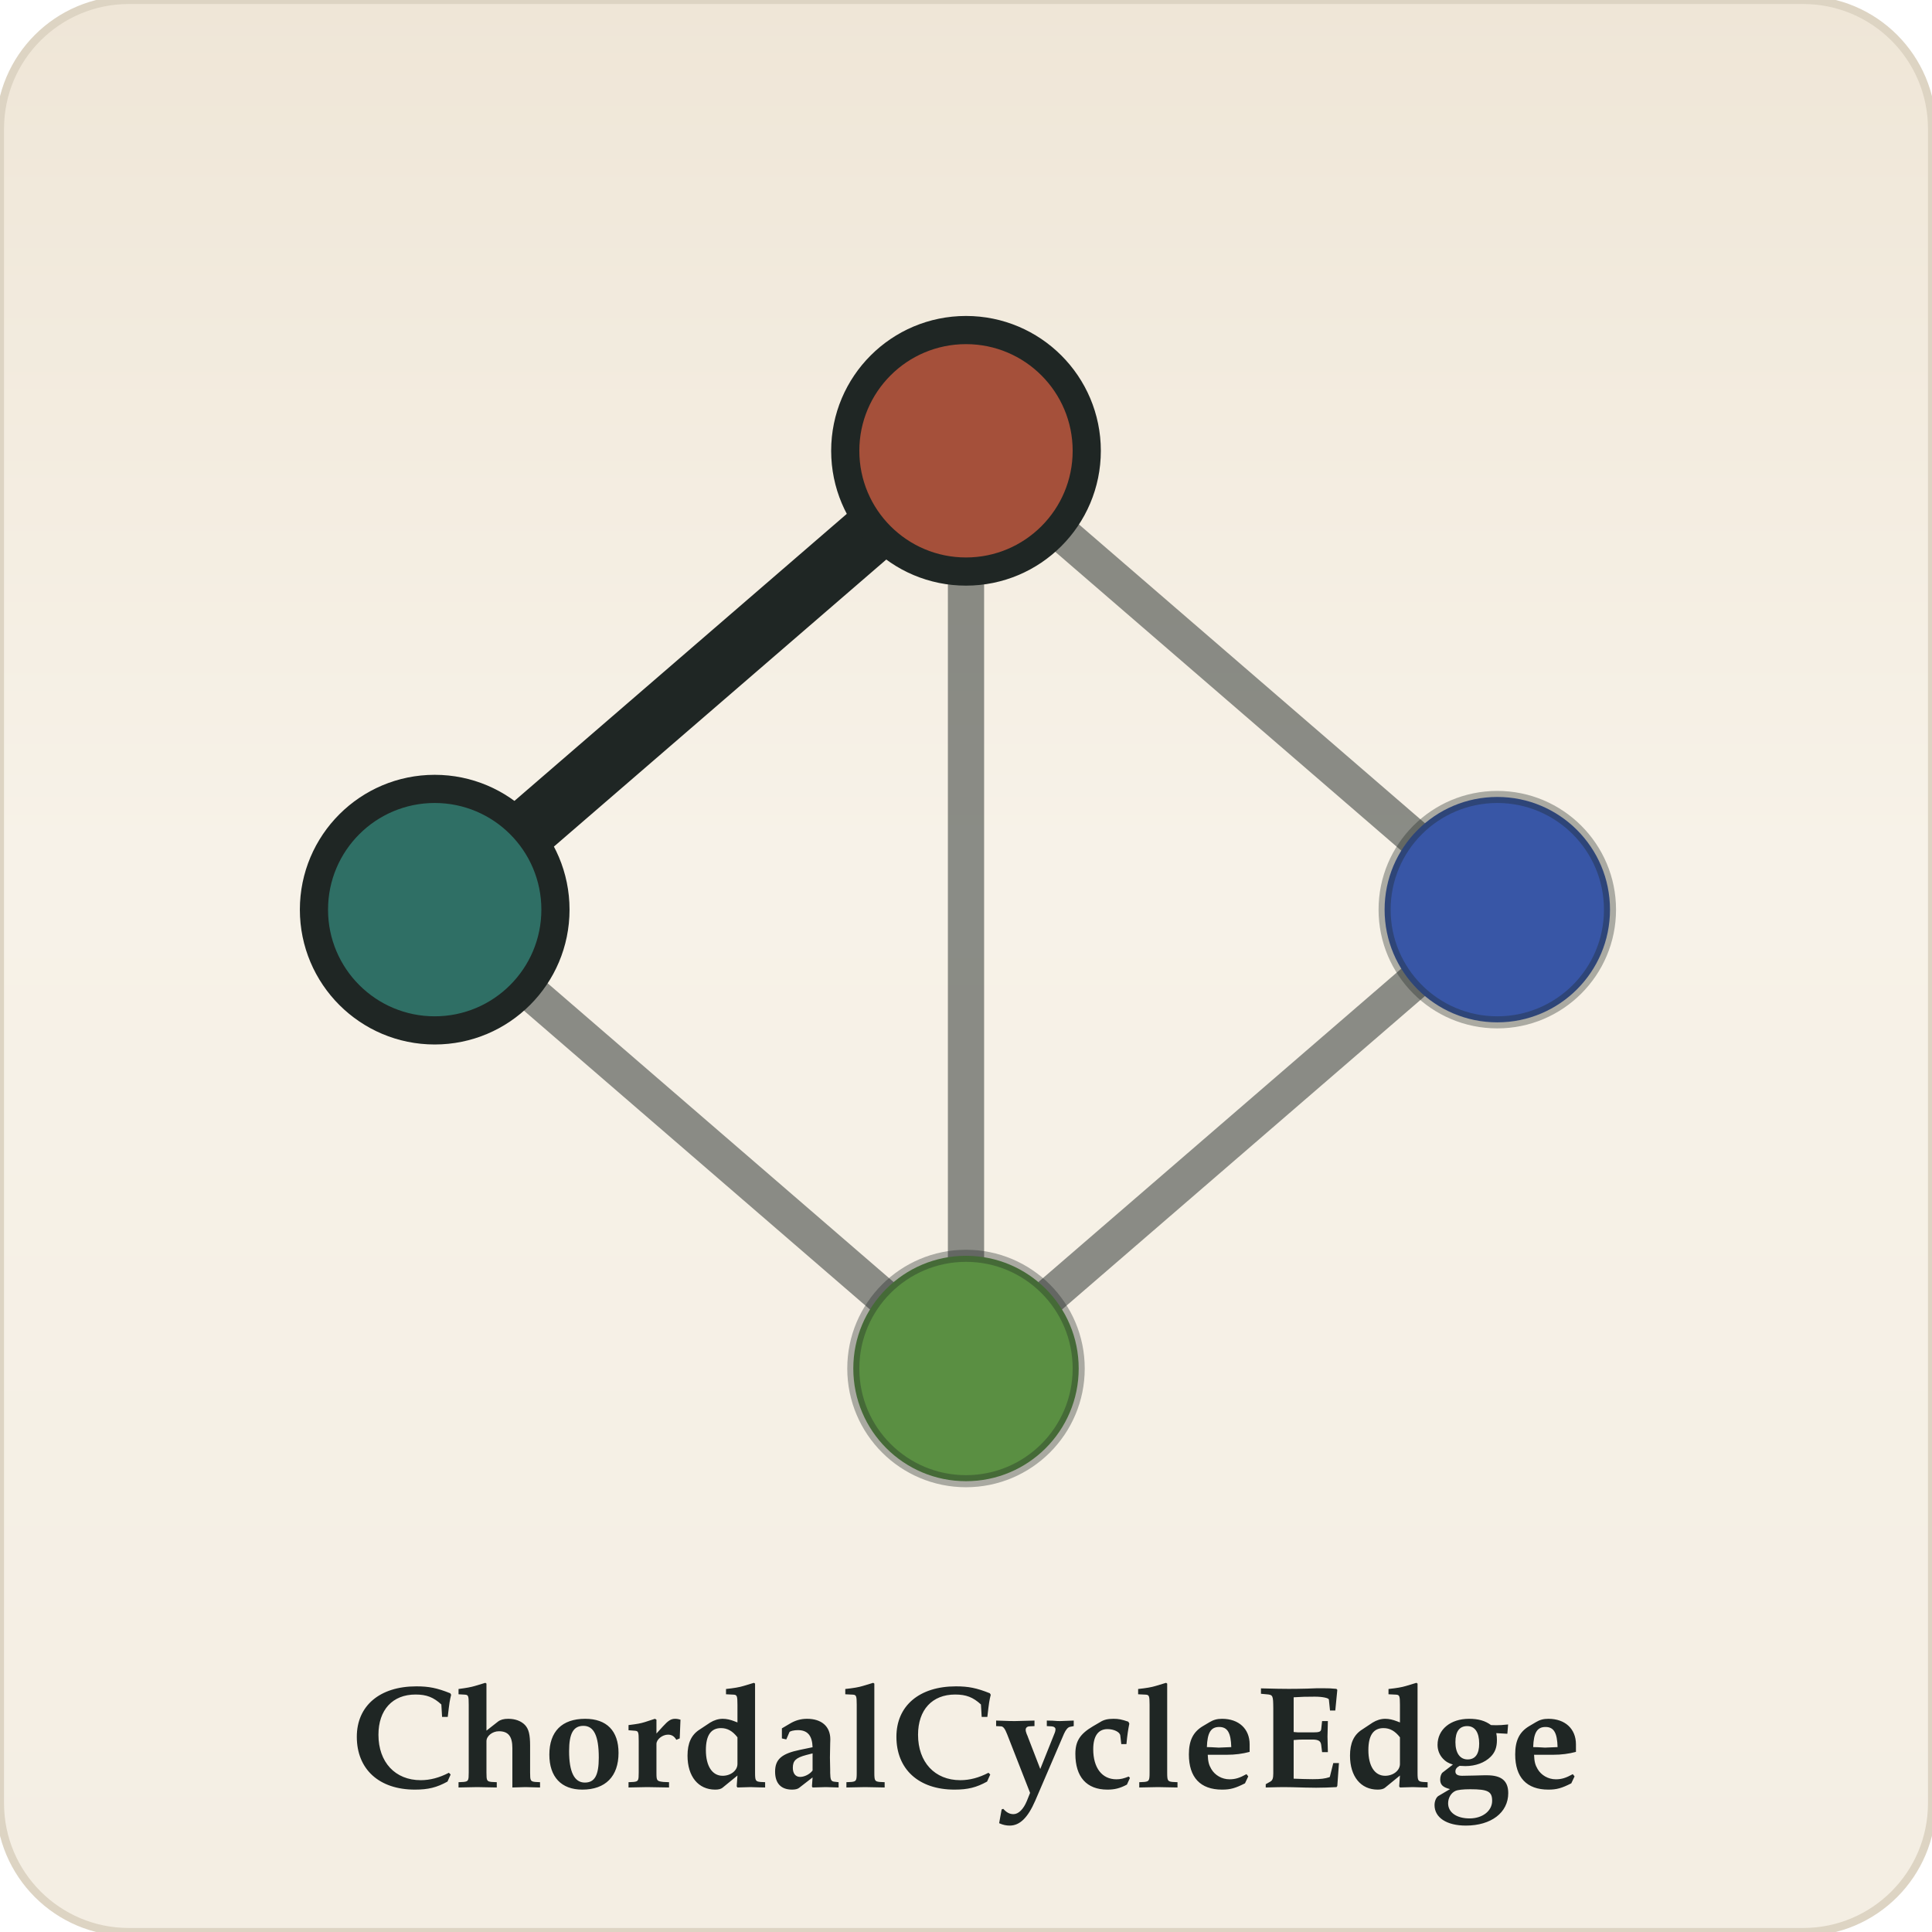
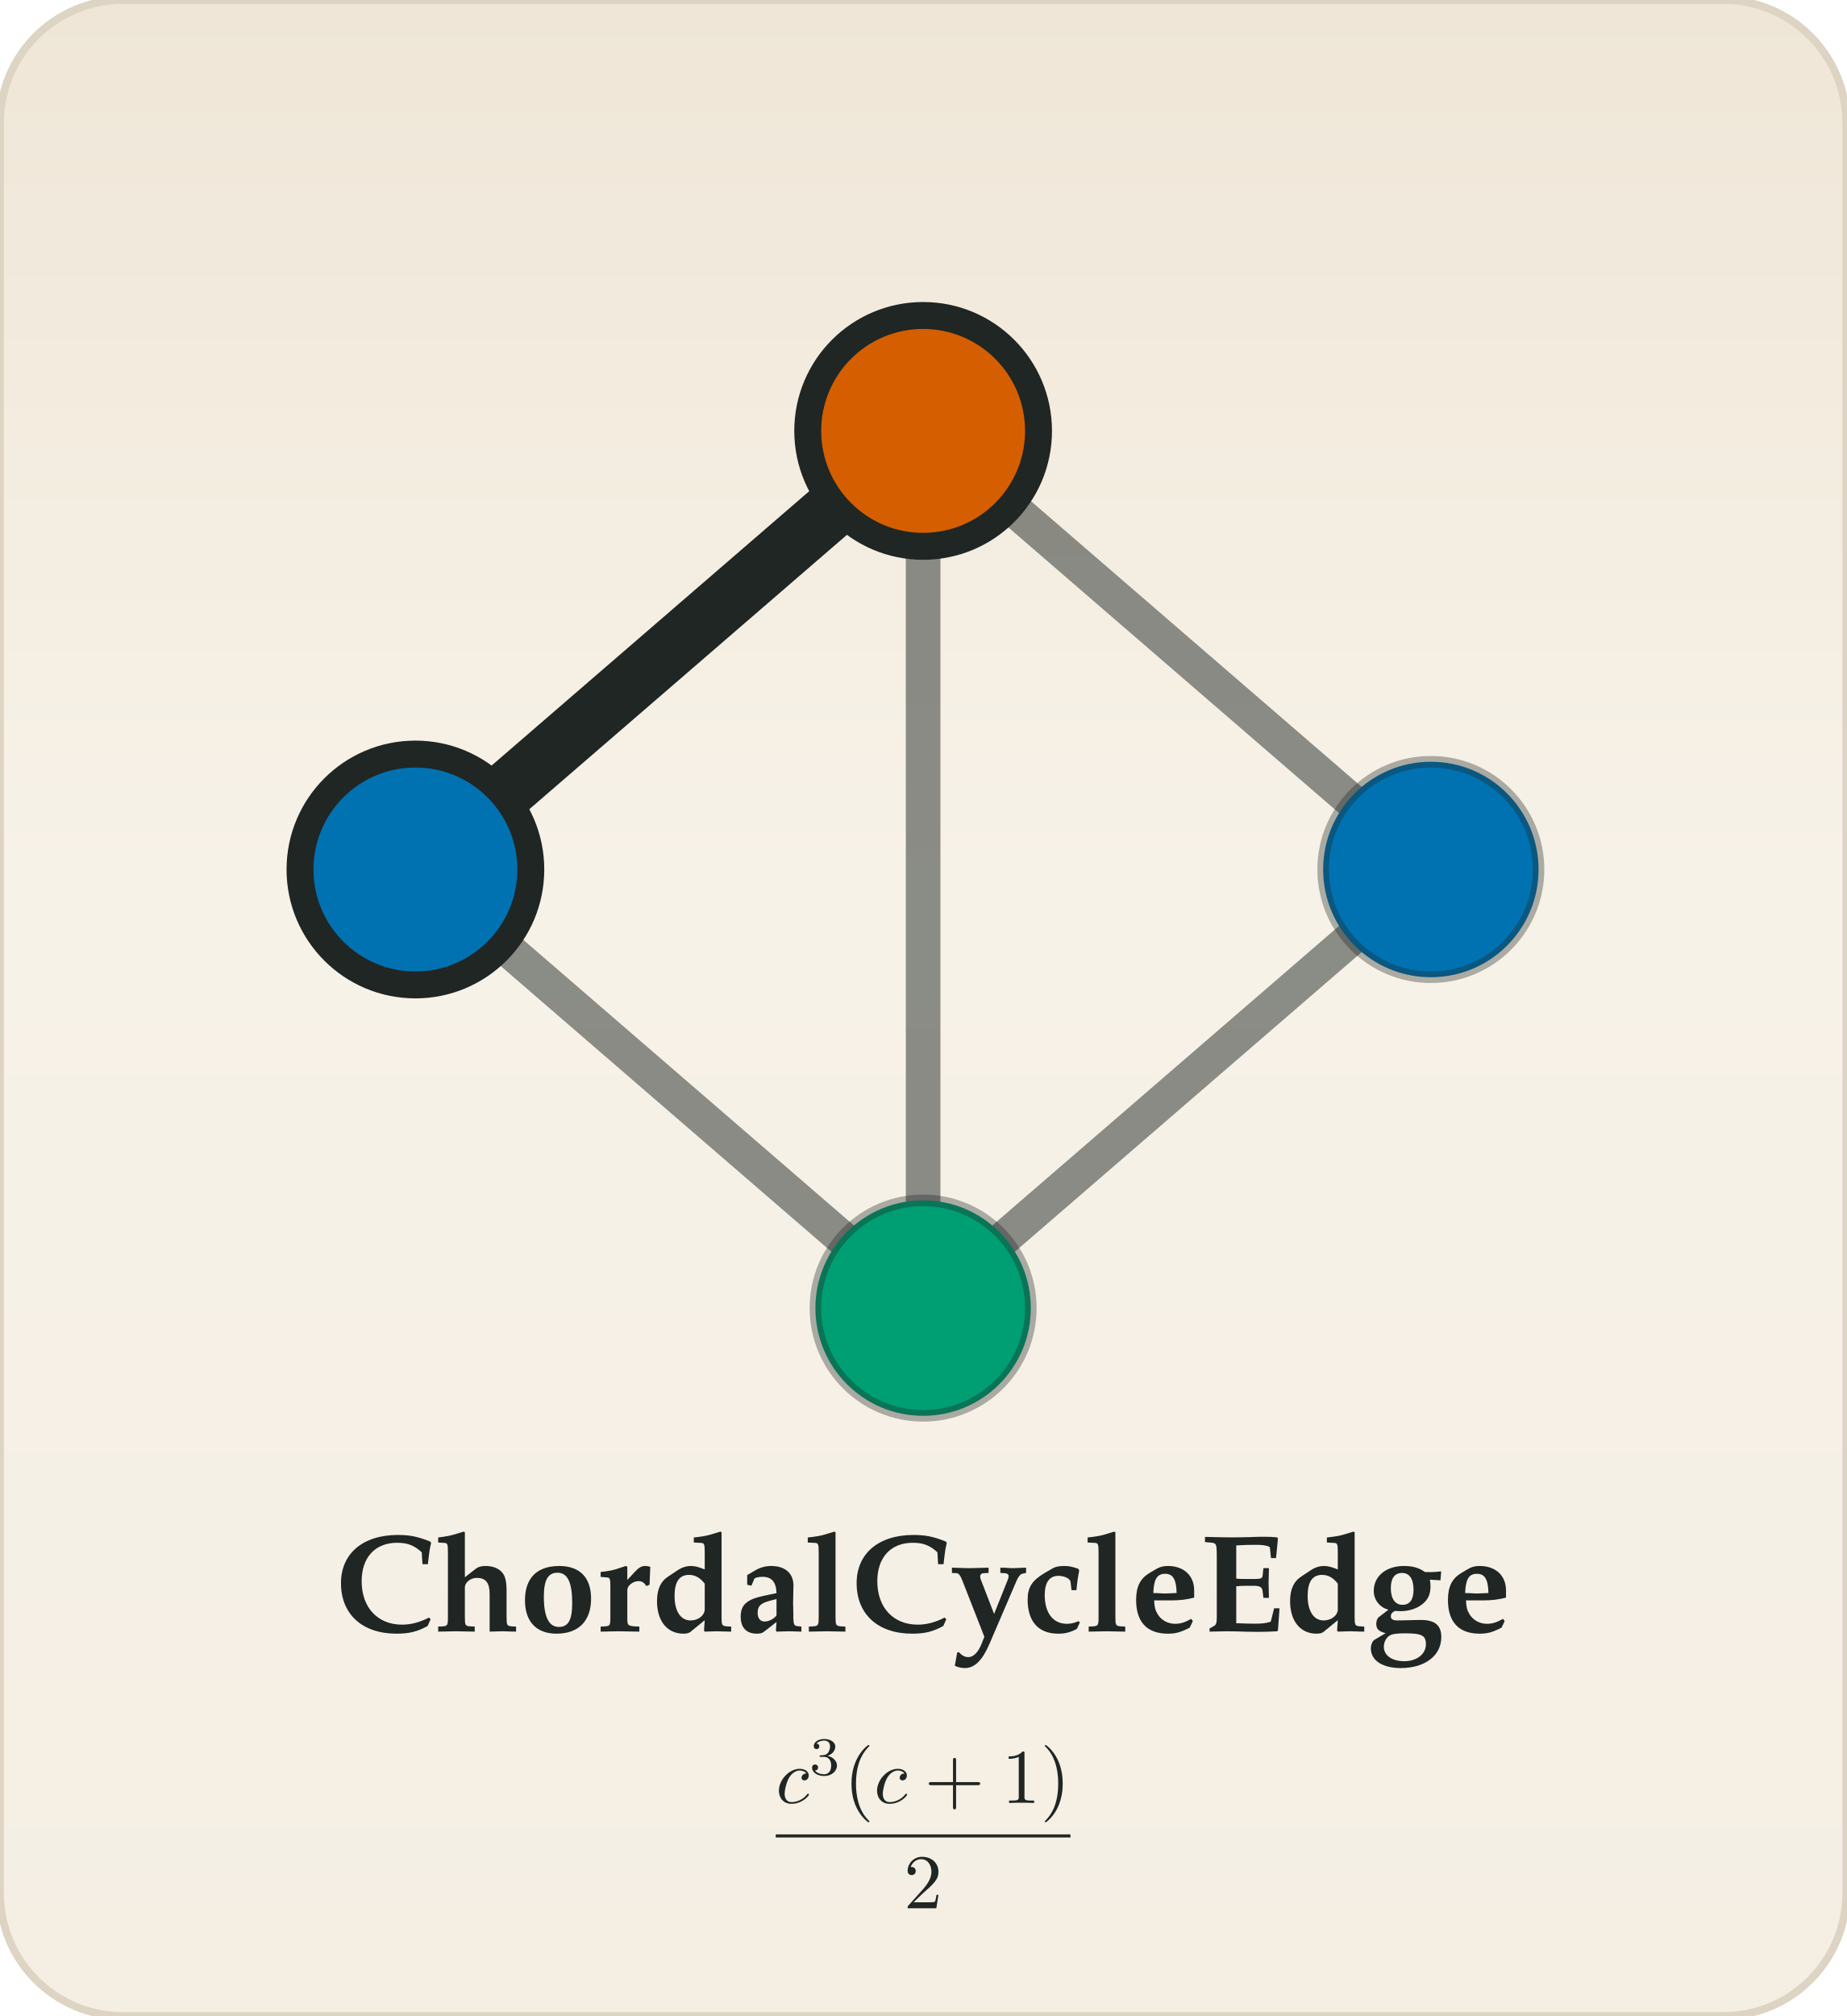
- <svg xmlns="http://www.w3.org/2000/svg" viewBox="0 0 240 240" width="240" height="240" role="img" aria-label="ChordalCycleEdge (orbit 9)">
+ <svg xmlns="http://www.w3.org/2000/svg" xmlns:xlink="http://www.w3.org/1999/xlink" viewBox="0 0 240 262" width="240" height="262" role="img" aria-label="ChordalCycleEdge (orbit 9)">
  <defs>
-     <linearGradient id="paper" x1="0" y1="0" x2="0" y2="240" gradientUnits="userSpaceOnUse">
+     <linearGradient id="paper" x1="0" y1="0" x2="0" y2="262" gradientUnits="userSpaceOnUse">
      <stop offset="0" stop-color="#efe6d7" />
      <stop offset="0.44" stop-color="#f7f2e8" />
      <stop offset="1" stop-color="#f4eee3" />
    </linearGradient>
  </defs>
-   <rect width="240" height="240" rx="16" fill="url(#paper)" stroke="#ddd4c3" stroke-width="1" />
+   <rect width="240" height="262" rx="16" fill="url(#paper)" stroke="#ddd4c3" stroke-width="1" />
  <line x1="120.0" y1="56.0" x2="186.0" y2="113.0" stroke="#1f2624" stroke-opacity="0.5" stroke-width="4.5" stroke-linecap="round" />
  <line x1="186.0" y1="113.0" x2="120.0" y2="170.0" stroke="#1f2624" stroke-opacity="0.5" stroke-width="4.5" stroke-linecap="round" />
  <line x1="120.0" y1="170.0" x2="54.0" y2="113.0" stroke="#1f2624" stroke-opacity="0.5" stroke-width="4.5" stroke-linecap="round" />
  <line x1="120.0" y1="56.0" x2="120.0" y2="170.0" stroke="#1f2624" stroke-opacity="0.5" stroke-width="4.5" stroke-linecap="round" />
  <line x1="54.0" y1="113.0" x2="120.0" y2="56.0" stroke="#1f2624" stroke-width="7.5" stroke-linecap="round" />
-   <circle cx="54.0" cy="113.0" r="15" fill="#2f6f65" stroke="#1f2624" stroke-width="3.5" stroke-opacity="1.0" />
-   <circle cx="120.0" cy="56.0" r="15" fill="#a5503a" stroke="#1f2624" stroke-width="3.5" stroke-opacity="1.0" />
-   <circle cx="186.0" cy="113.0" r="14" fill="#3856a6" stroke="#1f2624" stroke-width="1.5" stroke-opacity="0.35" />
-   <circle cx="120.0" cy="170.0" r="14" fill="#5a8f42" stroke="#1f2624" stroke-width="1.5" stroke-opacity="0.35" />
-   <text x="120.0" y="222" text-anchor="middle" font-family="Iowan Old Style, Palatino Linotype, Book Antiqua, Georgia, serif" font-size="18" font-weight="600" fill="#1f2624">ChordalCycleEdge</text>
+   <circle cx="54.0" cy="113.0" r="15" fill="#0072B2" stroke="#1f2624" stroke-width="3.5" stroke-opacity="1.0" />
+   <circle cx="120.0" cy="56.0" r="15" fill="#D55E00" stroke="#1f2624" stroke-width="3.5" stroke-opacity="1.0" />
+   <circle cx="186.0" cy="113.0" r="14" fill="#0072B2" stroke="#1f2624" stroke-width="1.5" stroke-opacity="0.35" />
+   <circle cx="120.0" cy="170.0" r="14" fill="#009E73" stroke="#1f2624" stroke-width="1.5" stroke-opacity="0.35" />
+   <text x="120.0" y="212" text-anchor="middle" font-family="Iowan Old Style, Palatino Linotype, Book Antiqua, Georgia, serif" font-size="18" font-weight="600" fill="#1f2624">ChordalCycleEdge</text>
+   <svg x="100.84" y="226.00" width="38.31" height="22.00" viewBox="-68.812 -70.144 37.999 21.82" overflow="visible">
+     <g fill="#1f2624">
+       <defs>
+         <path id="f9_g1-40" d="M3.298 2.391C3.298 2.361 3.298 2.341 3.128 2.172C1.883 .917 1.564-.966 1.564-2.491C1.564-4.224 1.943-5.958 3.168-7.203C3.298-7.323 3.298-7.342 3.298-7.372C3.298-7.442 3.258-7.472 3.198-7.472C3.098-7.472 2.202-6.795 1.614-5.529C1.106-4.433 .986-3.328 .986-2.491C.986-1.714 1.096-.508 1.644 .618C2.242 1.843 3.098 2.491 3.198 2.491C3.258 2.491 3.298 2.461 3.298 2.391Z" />
+         <path id="f9_g1-41" d="M2.879-2.491C2.879-3.268 2.77-4.473 2.222-5.599C1.624-6.824 .767-7.472 .667-7.472C.608-7.472 .568-7.432 .568-7.372C.568-7.342 .568-7.323 .757-7.143C1.733-6.157 2.301-4.573 2.301-2.491C2.301-.787 1.933 .966 .697 2.222C.568 2.341 .568 2.361 .568 2.391C.568 2.451 .608 2.491 .667 2.491C.767 2.491 1.664 1.813 2.252 .548C2.76-.548 2.879-1.654 2.879-2.491Z" />
+         <path id="f9_g1-43" d="M4.075-2.291H6.854C6.994-2.291 7.183-2.291 7.183-2.491S6.994-2.69 6.854-2.69H4.075V-5.479C4.075-5.619 4.075-5.808 3.875-5.808S3.676-5.619 3.676-5.479V-2.69H.887C.747-2.69 .558-2.69 .558-2.491S.747-2.291 .887-2.291H3.676V.498C3.676 .638 3.676 .827 3.875 .827S4.075 .638 4.075 .498V-2.291Z" />
+         <path id="f9_g1-49" d="M2.929-6.376C2.929-6.615 2.929-6.635 2.7-6.635C2.082-5.998 1.205-5.998 .887-5.998V-5.689C1.086-5.689 1.674-5.689 2.192-5.948V-.787C2.192-.428 2.162-.309 1.265-.309H.946V0C1.295-.03 2.162-.03 2.56-.03S3.826-.03 4.174 0V-.309H3.856C2.959-.309 2.929-.418 2.929-.787V-6.376Z" />
+         <path id="f9_g1-50" d="M1.265-.767L2.321-1.793C3.875-3.168 4.473-3.706 4.473-4.702C4.473-5.838 3.577-6.635 2.361-6.635C1.235-6.635 .498-5.719 .498-4.832C.498-4.274 .996-4.274 1.026-4.274C1.196-4.274 1.544-4.394 1.544-4.802C1.544-5.061 1.365-5.32 1.016-5.32C.936-5.32 .917-5.32 .887-5.31C1.116-5.958 1.654-6.326 2.232-6.326C3.138-6.326 3.567-5.519 3.567-4.702C3.567-3.905 3.068-3.118 2.521-2.501L.608-.369C.498-.259 .498-.239 .498 0H4.194L4.473-1.733H4.224C4.174-1.435 4.105-.996 4.005-.847C3.935-.767 3.278-.767 3.059-.767H1.265Z" />
+         <path id="f9_g2-51" d="M1.904-2.329C2.448-2.329 2.838-1.953 2.838-1.206C2.838-.342 2.336-.084 1.932-.084C1.653-.084 1.039-.16 .746-.572C1.074-.586 1.151-.816 1.151-.962C1.151-1.186 .983-1.346 .767-1.346C.572-1.346 .377-1.227 .377-.941C.377-.286 1.102 .139 1.946 .139C2.915 .139 3.585-.509 3.585-1.206C3.585-1.75 3.138-2.294 2.371-2.455C3.103-2.72 3.368-3.243 3.368-3.668C3.368-4.219 2.734-4.631 1.96-4.631S.593-4.254 .593-3.696C.593-3.459 .746-3.327 .955-3.327C1.172-3.327 1.311-3.487 1.311-3.682C1.311-3.884 1.172-4.031 .955-4.045C1.2-4.352 1.681-4.428 1.939-4.428C2.253-4.428 2.692-4.275 2.692-3.668C2.692-3.375 2.594-3.055 2.413-2.838C2.183-2.573 1.988-2.559 1.639-2.538C1.465-2.525 1.451-2.525 1.416-2.518C1.402-2.518 1.346-2.504 1.346-2.427C1.346-2.329 1.409-2.329 1.527-2.329H1.904Z" />
+         <path id="f9_g0-99" d="M3.945-3.786C3.786-3.786 3.646-3.786 3.507-3.646C3.347-3.497 3.328-3.328 3.328-3.258C3.328-3.019 3.507-2.909 3.696-2.909C3.985-2.909 4.254-3.148 4.254-3.547C4.254-4.035 3.786-4.403 3.078-4.403C1.733-4.403 .408-2.979 .408-1.574C.408-.677 .986 .11 2.022 .11C3.447 .11 4.284-.946 4.284-1.066C4.284-1.126 4.224-1.196 4.164-1.196C4.115-1.196 4.095-1.176 4.035-1.096C3.248-.11 2.162-.11 2.042-.11C1.415-.11 1.146-.598 1.146-1.196C1.146-1.604 1.345-2.57 1.684-3.188C1.993-3.756 2.54-4.184 3.088-4.184C3.427-4.184 3.806-4.055 3.945-3.786Z" />
+       </defs>
+       <g id="f9_page">
+         <use x="-68.812" y="-61.898" xlink:href="#f9_g0-99" />
+         <use x="-64.501" y="-65.513" xlink:href="#f9_g2-51" />
+         <use x="-60.031" y="-61.898" xlink:href="#f9_g1-40" />
+         <use x="-56.157" y="-61.898" xlink:href="#f9_g0-99" />
+         <use x="-49.632" y="-61.898" xlink:href="#f9_g1-43" />
+         <use x="-39.669" y="-61.898" xlink:href="#f9_g1-49" />
+         <use x="-34.688" y="-61.898" xlink:href="#f9_g1-41" />
+         <rect x="-68.812" y="-57.848" height=".398" width="37.999" />
+         <use x="-52.303" y="-48.324" xlink:href="#f9_g1-50" />
+       </g>
+     </g>
+   </svg>
</svg>
